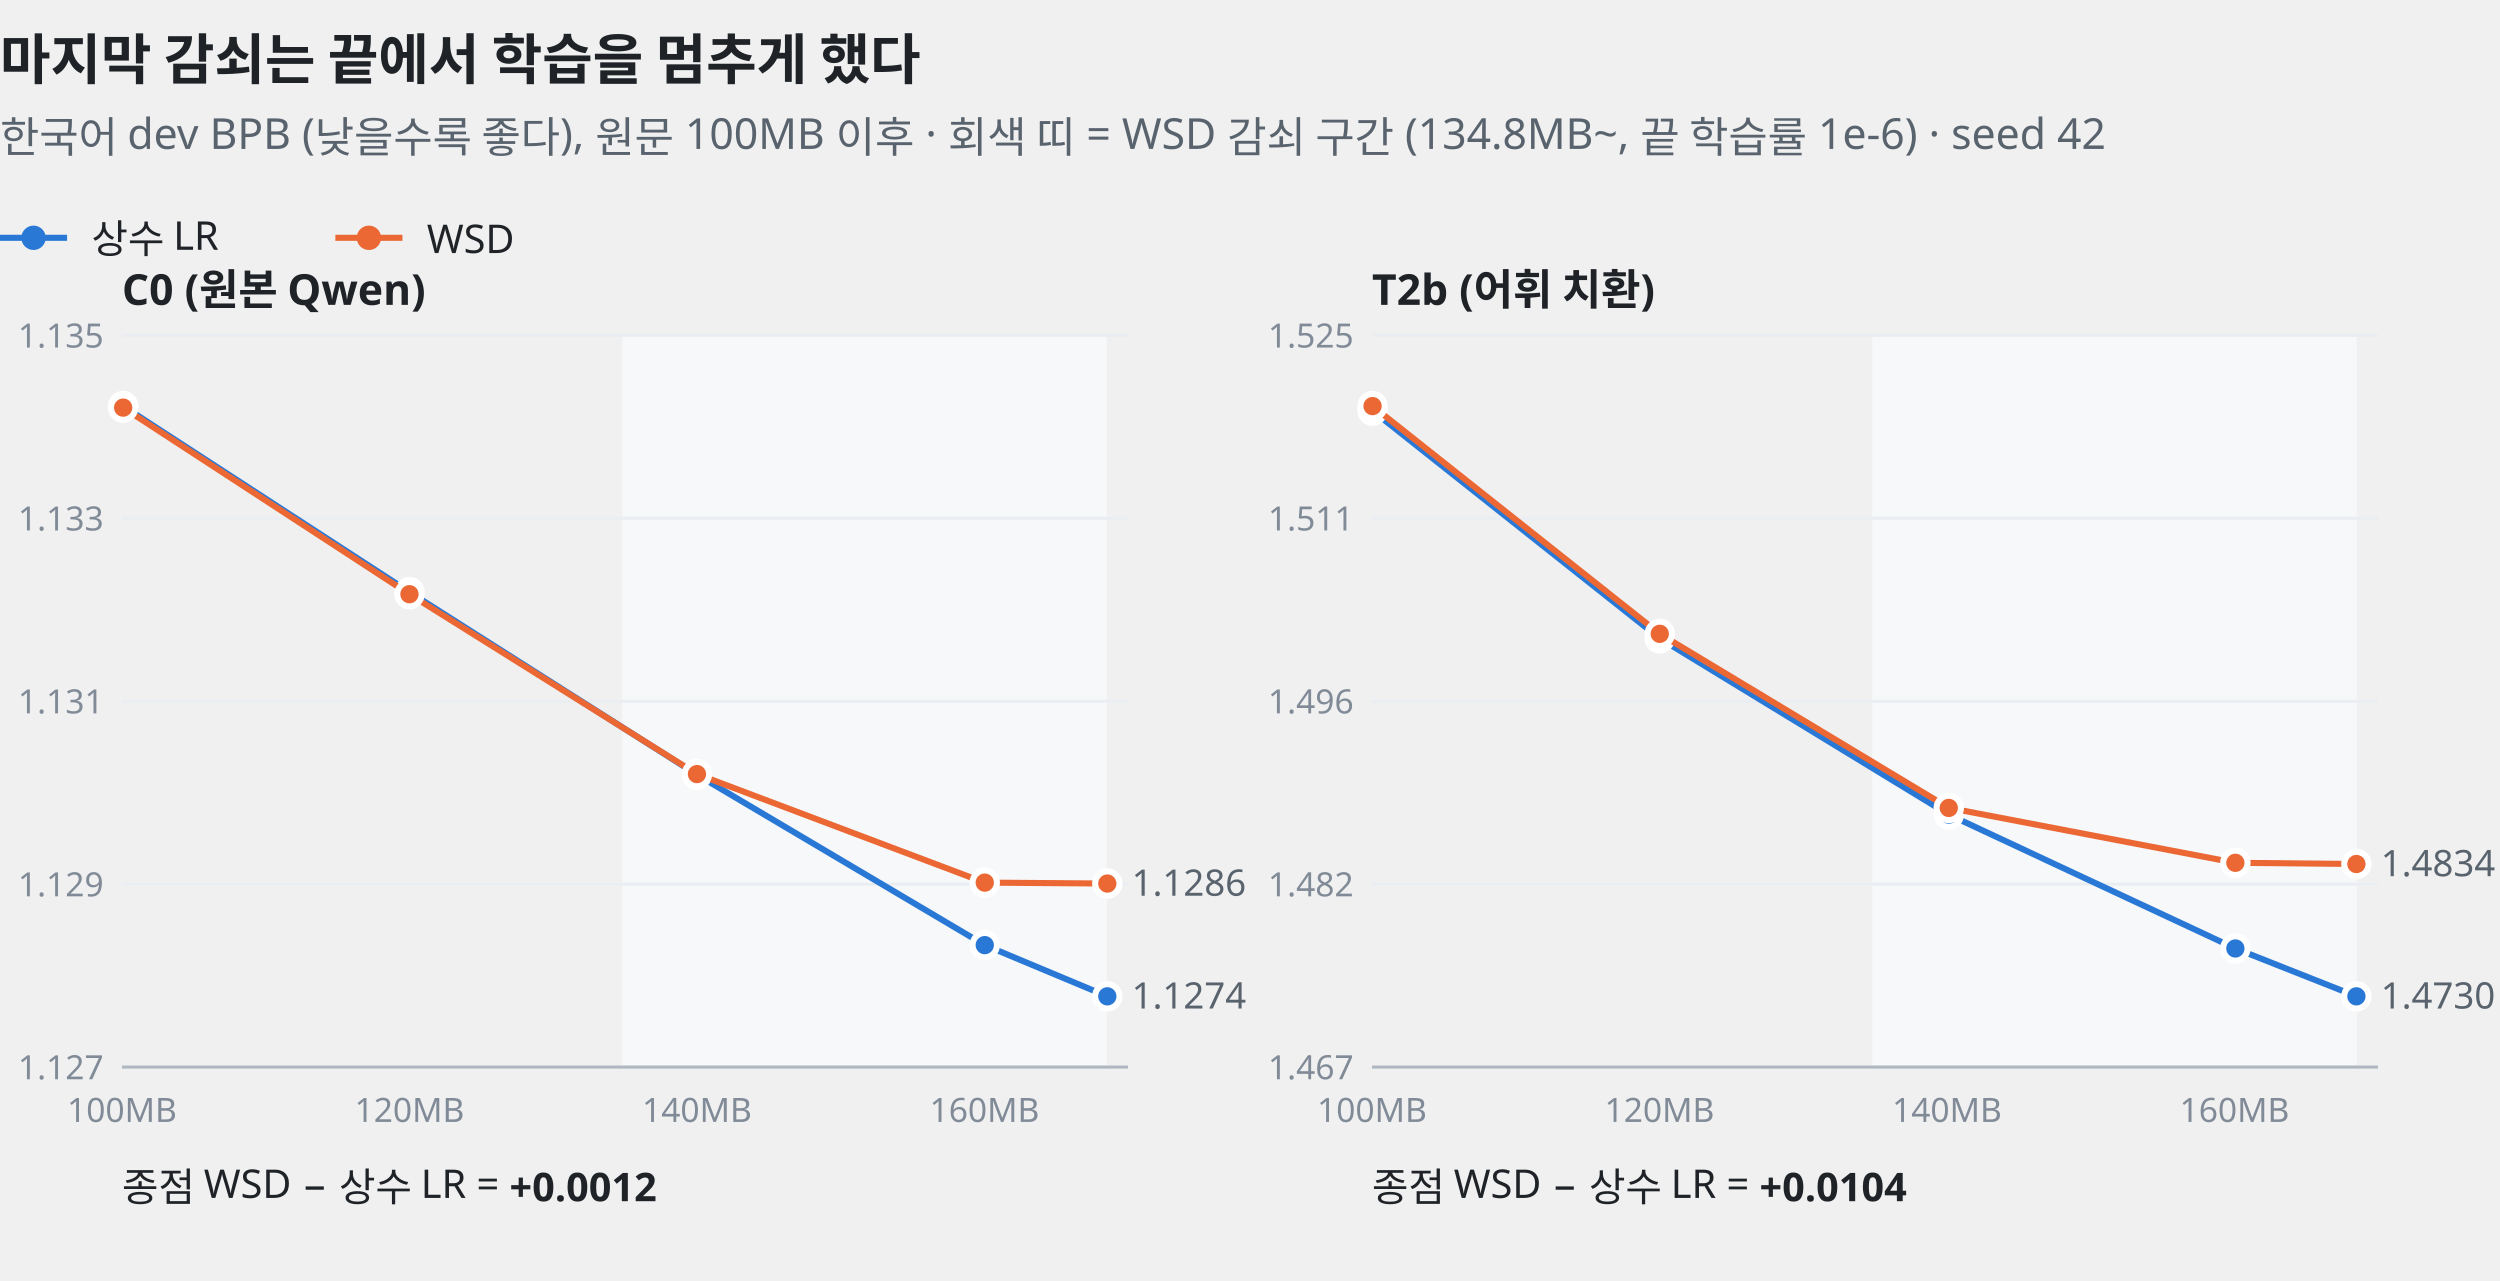
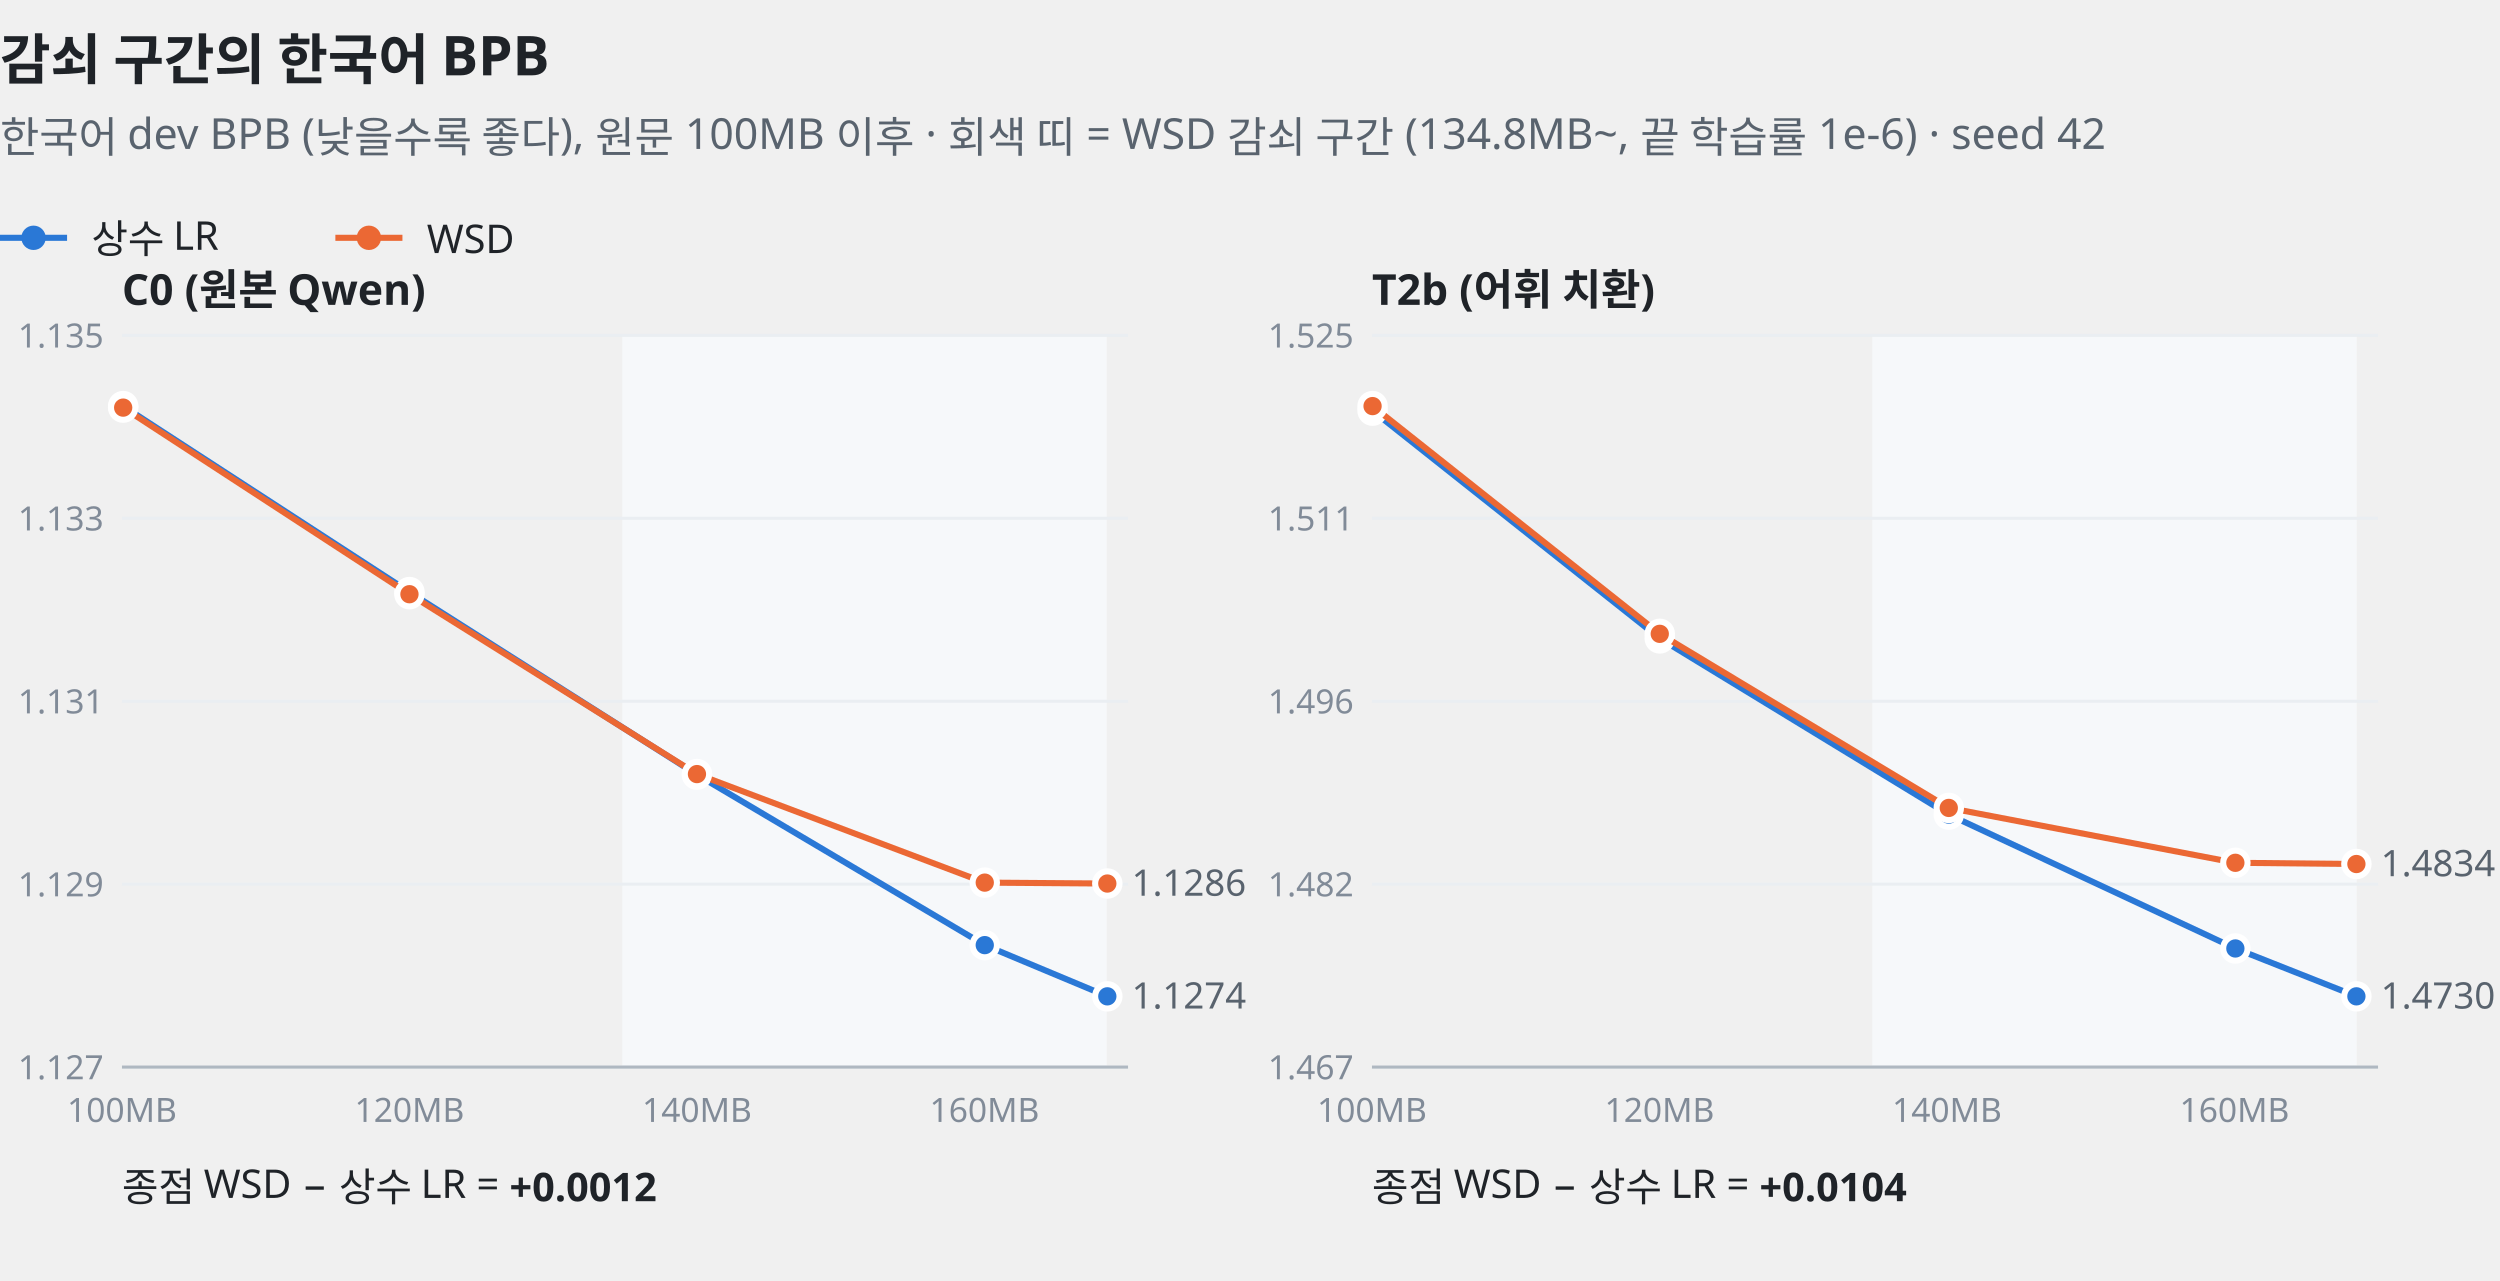
<svg xmlns="http://www.w3.org/2000/svg" viewBox="0 0 820 420" width="820" height="420" role="img" aria-label="감쇠 구간의 한국어 dev BPB, 상수 LR 과 WSD. c0 상수 LR 종점 1.1274 · c0 WSD 종점 1.1286 · t2b 상수 LR 종점 1.4730 · t2b WSD 종점 1.4834">
  <style>
  text { font-family: "Segoe UI", "Malgun Gothic", "Apple SD Gothic Neo", system-ui, -apple-system, sans-serif; fill: #1f2328; }
  .sub { fill: #59636e; } .muted { fill: #818b98; }
  .grid { stroke: #eaeef2; stroke-width: 1; } .base { stroke: #afb8c1; stroke-width: 1; }
  .c1 { fill: #2a78d6; } .l1 { stroke: #2a78d6; stroke-width: 2; fill: none; }
  .c2 { fill: #eb6834; } .l2 { stroke: #eb6834; stroke-width: 2; fill: none; }
  .cg { fill: #8c959f; } .lg { stroke: #8c959f; stroke-width: 2; fill: none; }
  .ring { stroke: #ffffff; stroke-width: 2; }
  .band { fill: #f6f8fa; }
  @media (prefers-color-scheme: dark) {
    text { fill: #e6edf3; } .sub { fill: #9198a1; } .muted { fill: #8b949e; }
    .grid { stroke: #262c36; } .base { stroke: #59636e; }
    .c1 { fill: #3987e5; } .l1 { stroke: #3987e5; }
    .c2 { fill: #d95926; } .l2 { stroke: #d95926; }
    .cg { fill: #6e7681; } .lg { stroke: #6e7681; }
    .ring { stroke: #0d1117; } .band { fill: #161b22; }
  }
</style>
-   <text x="0" y="26" font-size="18" font-weight="600">마지막 감쇠는 끝에서 학습을 멈추게 했다</text>
+   <text x="0" y="26" font-size="18" font-weight="600">감쇠 구간의 한국어 BPB</text>
  <text x="0" y="50" font-size="14" class="sub">한국어 dev BPB (낮을수록 좋다), 원문 100MB 이후 · 회색 띠 = WSD 감쇠 구간 (134.8MB~, 끝 학습률 1e-6) · seed 42</text>
  <line class="l1" x1="0" y1="78" x2="22" y2="78" />
  <circle class="c1" cx="11" cy="78" r="4" />
  <text x="30" y="83" font-size="13">상수 LR</text>
  <line class="l2" x1="110" y1="78" x2="132" y2="78" />
  <circle class="c2" cx="121" cy="78" r="4" />
  <text x="140" y="83" font-size="13">WSD</text>
  <text x="40" y="100" font-size="14" font-weight="600">C0 (원본 Qwen)</text>
  <rect class="band" x="204.1" y="110" width="158.9" height="240" />
  <line class="grid" x1="40" y1="350.0" x2="370" y2="350.0" />
  <text x="34" y="354.0" font-size="11" text-anchor="end" class="muted">1.127</text>
  <line class="grid" x1="40" y1="290.0" x2="370" y2="290.0" />
  <text x="34" y="294.0" font-size="11" text-anchor="end" class="muted">1.129</text>
  <line class="grid" x1="40" y1="230.0" x2="370" y2="230.0" />
  <text x="34" y="234.0" font-size="11" text-anchor="end" class="muted">1.131</text>
  <line class="grid" x1="40" y1="170.0" x2="370" y2="170.0" />
  <text x="34" y="174.0" font-size="11" text-anchor="end" class="muted">1.133</text>
  <line class="grid" x1="40" y1="110.0" x2="370" y2="110.0" />
  <text x="34" y="114.0" font-size="11" text-anchor="end" class="muted">1.135</text>
  <line class="base" x1="40" y1="350" x2="370" y2="350" />
  <text x="40.0" y="368" font-size="11" text-anchor="middle" class="muted">100MB</text>
  <text x="134.3" y="368" font-size="11" text-anchor="middle" class="muted">120MB</text>
  <text x="228.6" y="368" font-size="11" text-anchor="middle" class="muted">140MB</text>
  <text x="322.9" y="368" font-size="11" text-anchor="middle" class="muted">160MB</text>
  <polyline class="l1" points="40.4,133.2 134.3,194.2 228.6,254.1 323.0,310.0 363.2,326.8" />
  <circle class="c1 ring" cx="40.4" cy="133.2" r="4" />
  <circle class="c1 ring" cx="134.3" cy="194.2" r="4" />
  <circle class="c1 ring" cx="228.6" cy="254.1" r="4" />
  <circle class="c1 ring" cx="323.0" cy="310.0" r="4" />
  <circle class="c1 ring" cx="363.2" cy="326.8" r="4" />
  <polyline class="l2" points="40.4,133.7 134.3,194.9 228.6,253.9 323.0,289.5 363.2,289.8" />
  <circle class="c2 ring" cx="40.4" cy="133.7" r="4" />
  <circle class="c2 ring" cx="134.3" cy="194.9" r="4" />
  <circle class="c2 ring" cx="228.6" cy="253.9" r="4" />
  <circle class="c2 ring" cx="323.0" cy="289.5" r="4" />
  <circle class="c2 ring" cx="363.2" cy="289.8" r="4" />
  <text x="371.2" y="293.8" font-size="12" class="sub">1.1286</text>
  <text x="371.2" y="330.8" font-size="12" class="sub">1.1274</text>
  <text x="40" y="394" font-size="13">종점 WSD − 상수 LR = <tspan font-weight="600">+0.0012</tspan>
  </text>
  <text x="450" y="100" font-size="14" font-weight="600">T2b (어휘 치환)</text>
  <rect class="band" x="614.1" y="110" width="158.9" height="240" />
  <line class="grid" x1="450" y1="350.0" x2="780" y2="350.0" />
  <text x="444" y="354.0" font-size="11" text-anchor="end" class="muted">1.467</text>
  <line class="grid" x1="450" y1="290.0" x2="780" y2="290.0" />
  <text x="444" y="294.0" font-size="11" text-anchor="end" class="muted">1.482</text>
  <line class="grid" x1="450" y1="230.0" x2="780" y2="230.0" />
  <text x="444" y="234.0" font-size="11" text-anchor="end" class="muted">1.496</text>
  <line class="grid" x1="450" y1="170.0" x2="780" y2="170.0" />
  <text x="444" y="174.0" font-size="11" text-anchor="end" class="muted">1.511</text>
  <line class="grid" x1="450" y1="110.0" x2="780" y2="110.0" />
  <text x="444" y="114.0" font-size="11" text-anchor="end" class="muted">1.525</text>
  <line class="base" x1="450" y1="350" x2="780" y2="350" />
  <text x="450.0" y="368" font-size="11" text-anchor="middle" class="muted">100MB</text>
  <text x="544.3" y="368" font-size="11" text-anchor="middle" class="muted">120MB</text>
  <text x="638.6" y="368" font-size="11" text-anchor="middle" class="muted">140MB</text>
  <text x="732.9" y="368" font-size="11" text-anchor="middle" class="muted">160MB</text>
  <polyline class="l1" points="450.2,134.7 544.4,209.4 639.2,267.2 733.2,311.1 772.9,326.8" />
  <circle class="c1 ring" cx="450.2" cy="134.7" r="4" />
  <circle class="c1 ring" cx="544.4" cy="209.4" r="4" />
  <circle class="c1 ring" cx="639.2" cy="267.2" r="4" />
  <circle class="c1 ring" cx="733.2" cy="311.1" r="4" />
  <circle class="c1 ring" cx="772.9" cy="326.8" r="4" />
  <polyline class="l2" points="450.2,133.2 544.4,207.9 639.2,265.0 733.2,283.0 772.9,283.4" />
  <circle class="c2 ring" cx="450.2" cy="133.2" r="4" />
  <circle class="c2 ring" cx="544.4" cy="207.9" r="4" />
  <circle class="c2 ring" cx="639.2" cy="265.0" r="4" />
  <circle class="c2 ring" cx="733.2" cy="283.0" r="4" />
  <circle class="c2 ring" cx="772.9" cy="283.4" r="4" />
  <text x="780.9" y="287.4" font-size="12" class="sub">1.4834</text>
  <text x="780.9" y="330.8" font-size="12" class="sub">1.4730</text>
  <text x="450" y="394" font-size="13">종점 WSD − 상수 LR = <tspan font-weight="600">+0.0104</tspan>
  </text>
</svg>
